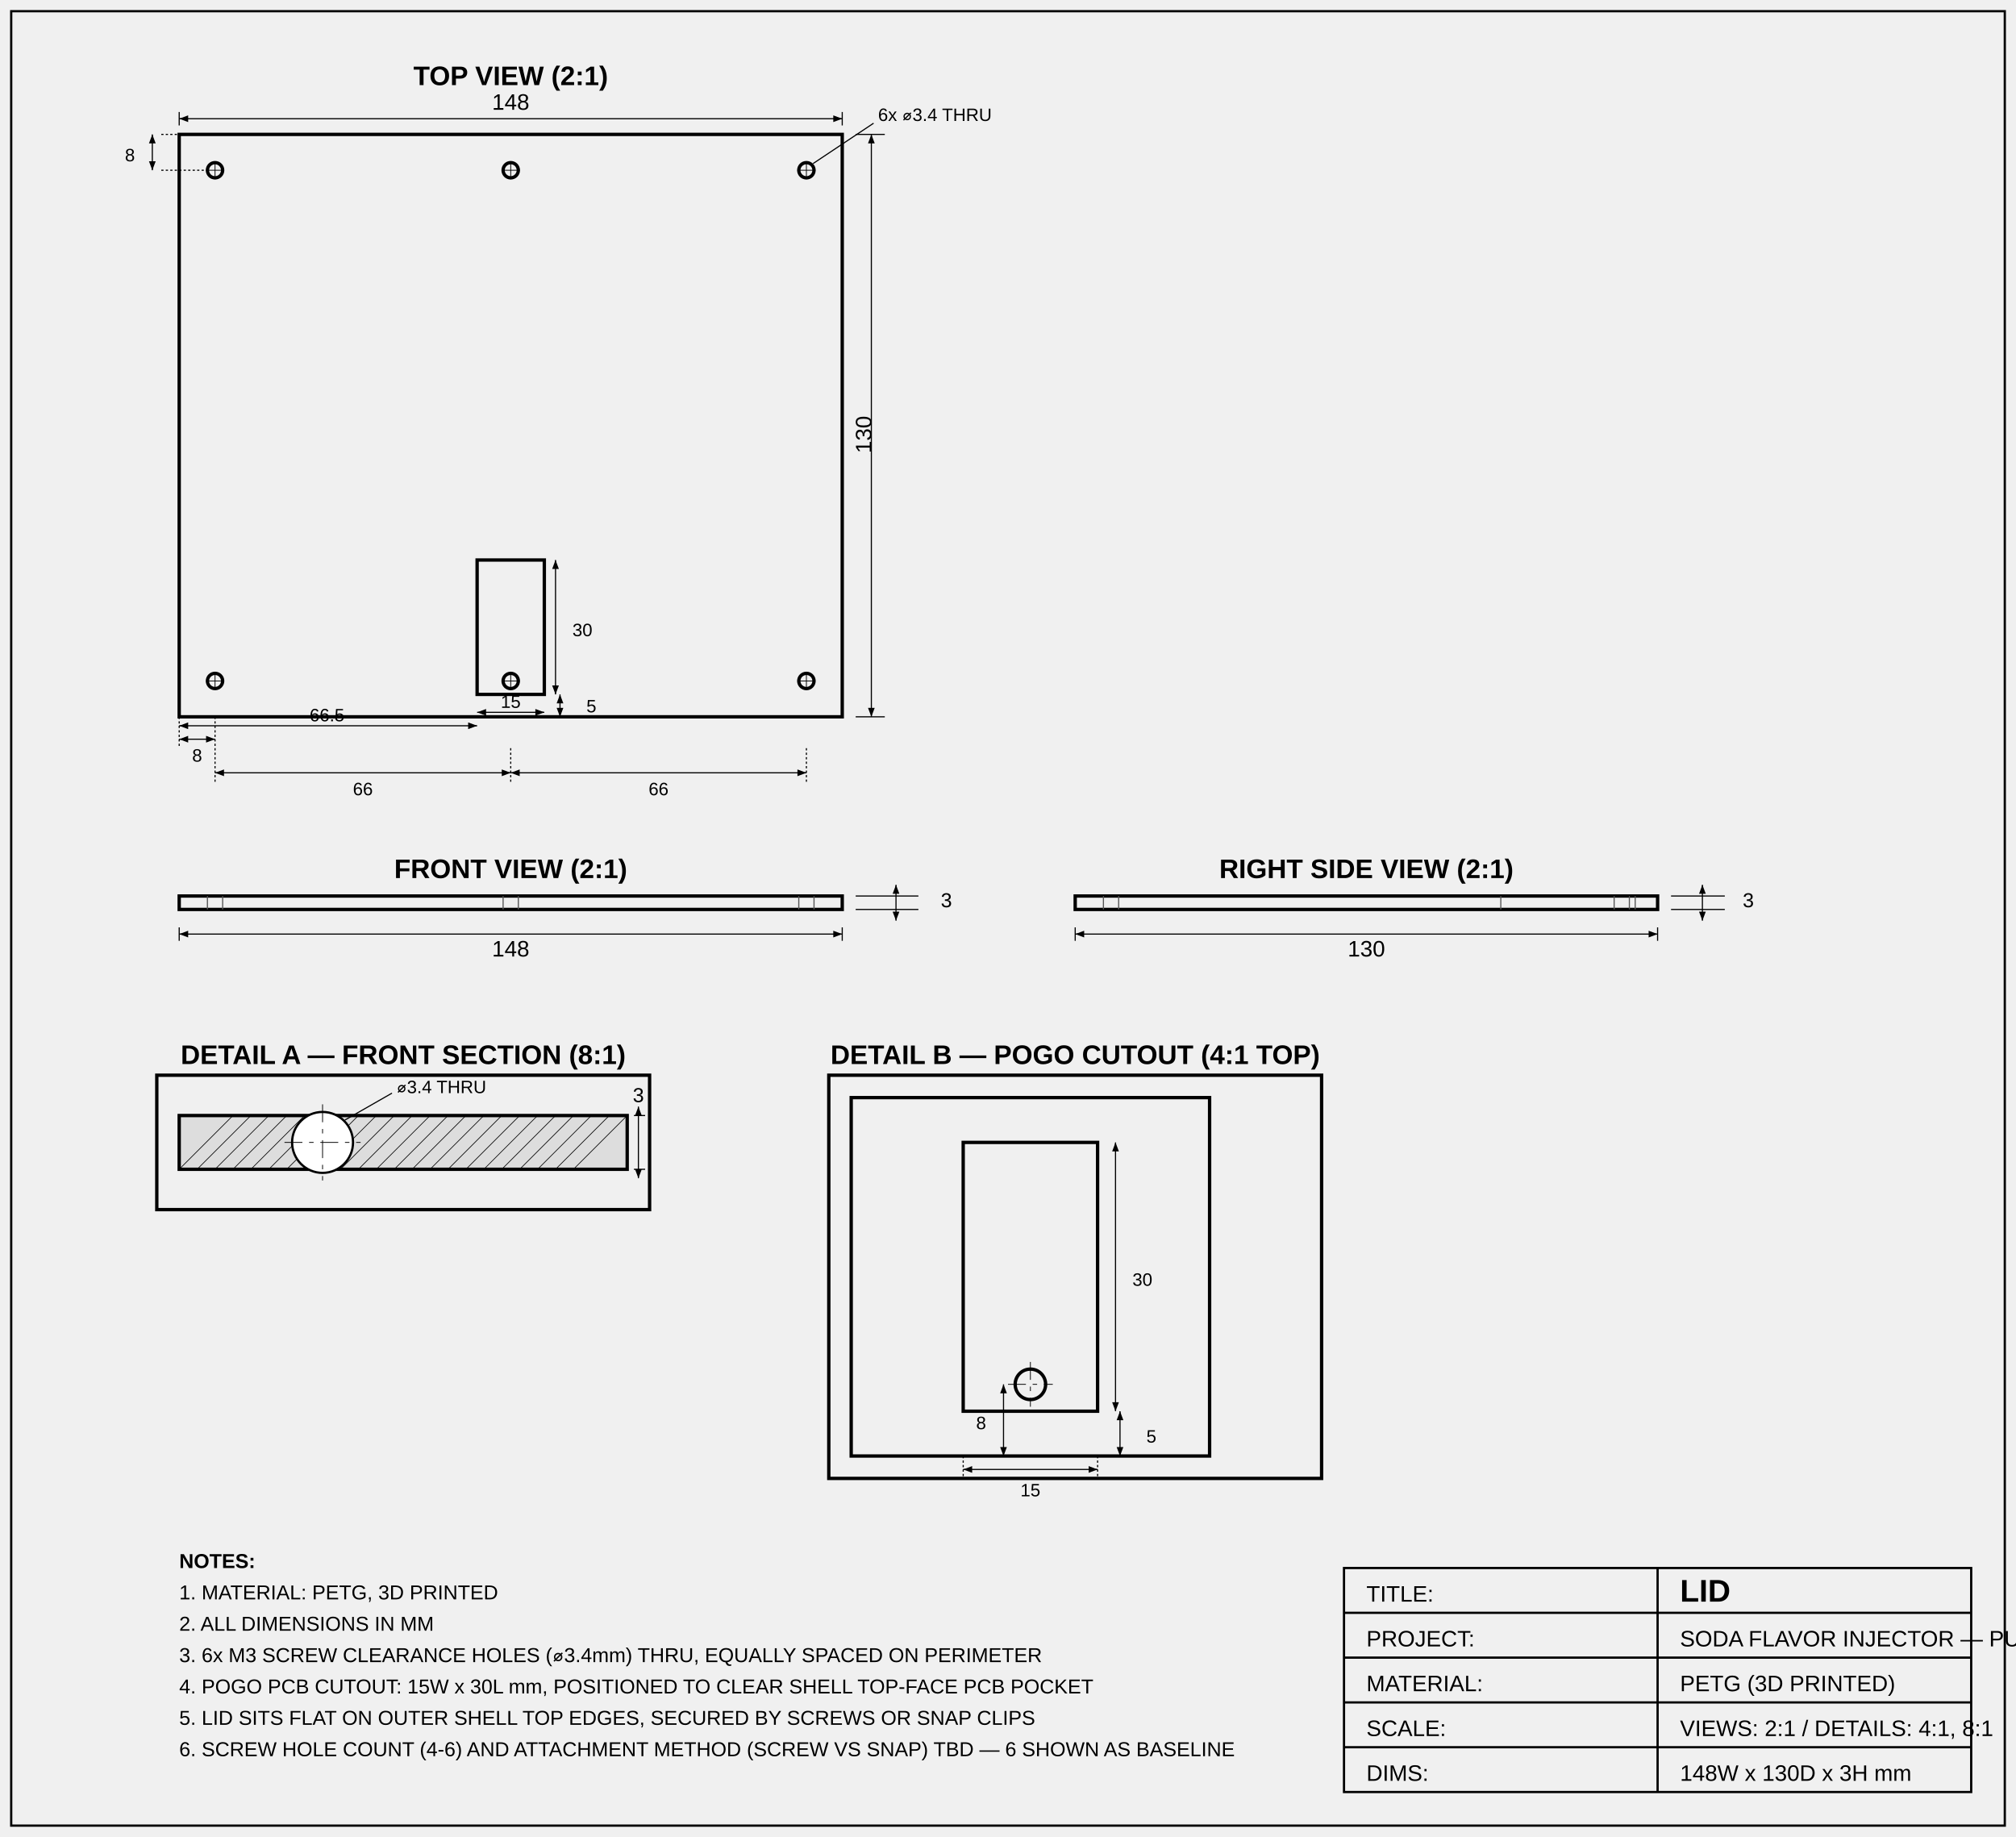
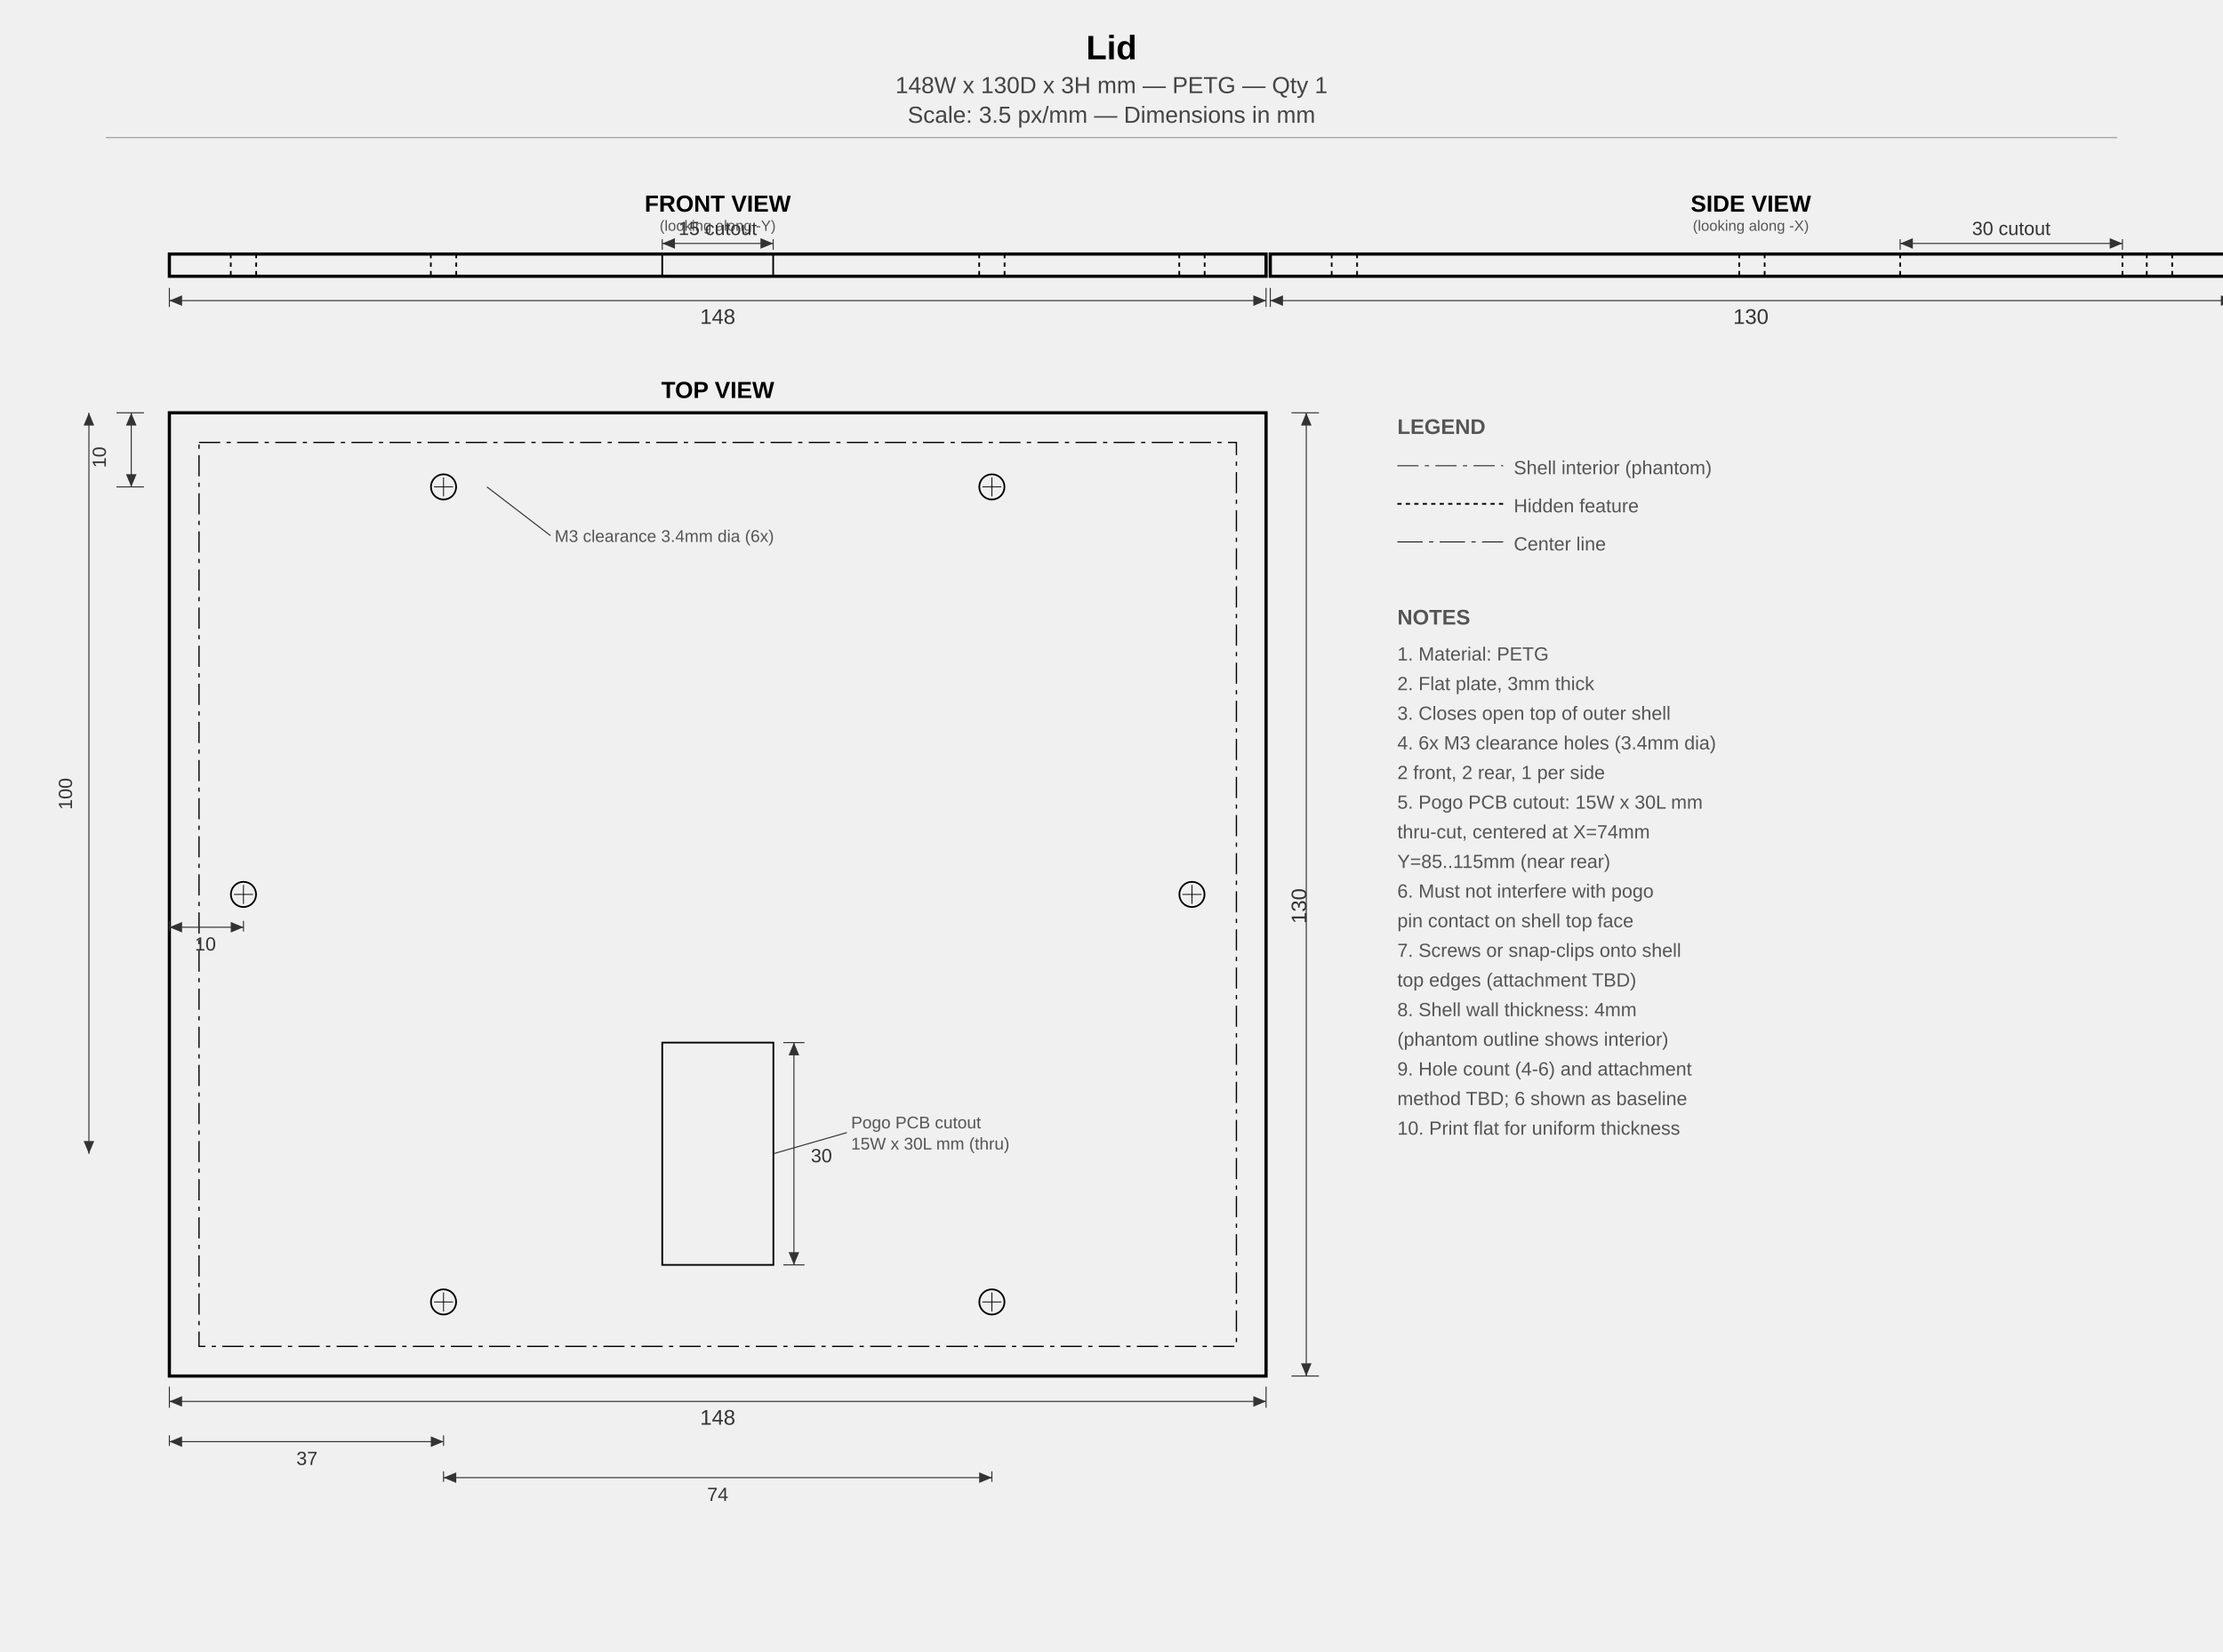
- <svg xmlns="http://www.w3.org/2000/svg" viewBox="0 0 900 820" width="900" height="820" font-family="Arial, Helvetica, sans-serif">
-   <defs>
-     <style>
-       .outline   { fill:none; stroke:#000; stroke-width:1.5; }
-       .hidden    { fill:none; stroke:#000; stroke-width:0.75; stroke-dasharray:4,3; }
-       .hidden-sm { fill:none; stroke:#000; stroke-width:0.75; stroke-dasharray:2,2; }
-       .hidden-micro { fill:none; stroke:#555; stroke-width:0.5; } /* too short for dashes */
-       .center    { fill:none; stroke:#000; stroke-width:0.35; stroke-dasharray:8,3,2,3; }
-       .dim       { fill:none; stroke:#000; stroke-width:0.5; }
-       .dimtext   { font-size:10px; text-anchor:middle; fill:#000; }
-       .label     { font-size:12px; font-weight:bold; text-anchor:middle; fill:#000; }
-       .note      { font-size:9px; fill:#000; }
-       .title     { font-size:14px; font-weight:bold; fill:#000; }
-       .titletext { font-size:10px; fill:#000; }
-       .frame     { fill:none; stroke:#000; stroke-width:1; }
-       .detail-frame { fill:none; stroke:#000; stroke-width:1.5; }
-       .section   { fill:#000; fill-opacity:0.08; stroke:none; }
-     </style>
-     <marker id="ah" markerWidth="8" markerHeight="6" refX="8" refY="3" orient="auto">
-       <path d="M0,0 L8,3 L0,6 Z" fill="#000" />
-     </marker>
-     <marker id="ah-rev" markerWidth="8" markerHeight="6" refX="0" refY="3" orient="auto">
-       <path d="M8,0 L0,3 L8,6 Z" fill="#000" />
-     </marker>
-   </defs>
-   <rect x="5" y="5" width="890" height="810" class="frame" />
-   <text x="228" y="38" class="label">TOP VIEW (2:1)</text>
-   <rect x="80" y="60" width="296" height="260" class="outline" />
-   <rect x="213" y="250" width="30" height="60" class="outline" />
-   <circle cx="96" cy="76" r="3.4" class="outline" />
-   <line x1="96" y1="72" x2="96" y2="80" class="center" />
-   <line x1="92" y1="76" x2="100" y2="76" class="center" />
-   <circle cx="360" cy="76" r="3.4" class="outline" />
-   <line x1="360" y1="72" x2="360" y2="80" class="center" />
-   <line x1="356" y1="76" x2="364" y2="76" class="center" />
-   <circle cx="228" cy="76" r="3.4" class="outline" />
-   <line x1="228" y1="72" x2="228" y2="80" class="center" />
-   <line x1="224" y1="76" x2="232" y2="76" class="center" />
-   <circle cx="96" cy="304" r="3.4" class="outline" />
-   <line x1="96" y1="300" x2="96" y2="308" class="center" />
-   <line x1="92" y1="304" x2="100" y2="304" class="center" />
-   <circle cx="360" cy="304" r="3.4" class="outline" />
-   <line x1="360" y1="300" x2="360" y2="308" class="center" />
-   <line x1="356" y1="304" x2="364" y2="304" class="center" />
-   <circle cx="228" cy="304" r="3.4" class="outline" />
-   <line x1="228" y1="300" x2="228" y2="308" class="center" />
-   <line x1="224" y1="304" x2="232" y2="304" class="center" />
-   <line x1="80" y1="50" x2="80" y2="56" class="dim" />
-   <line x1="376" y1="50" x2="376" y2="56" class="dim" />
-   <line x1="80" y1="53" x2="376" y2="53" class="dim" marker-start="url(#ah-rev)" marker-end="url(#ah)" />
-   <text x="228" y="49" class="dimtext">148</text>
-   <line x1="382" y1="60" x2="395" y2="60" class="dim" />
-   <line x1="382" y1="320" x2="395" y2="320" class="dim" />
-   <line x1="389" y1="60" x2="389" y2="320" class="dim" marker-start="url(#ah-rev)" marker-end="url(#ah)" />
-   <text x="389" y="194" class="dimtext" transform="rotate(-90,389,194)">130</text>
-   <line x1="68" y1="60" x2="68" y2="76" class="dim" marker-start="url(#ah-rev)" marker-end="url(#ah)" />
-   <text x="58" y="72" class="dimtext" style="font-size:8px">8</text>
-   <line x1="72" y1="60" x2="80" y2="60" class="dim" stroke-dasharray="1,1" />
-   <line x1="72" y1="76" x2="92" y2="76" class="dim" stroke-dasharray="1,1" />
-   <line x1="80" y1="330" x2="96" y2="330" class="dim" marker-start="url(#ah-rev)" marker-end="url(#ah)" />
-   <text x="88" y="340" class="dimtext" style="font-size:8px">8</text>
-   <line x1="80" y1="320" x2="80" y2="334" class="dim" stroke-dasharray="1,1" />
-   <line x1="96" y1="320" x2="96" y2="334" class="dim" stroke-dasharray="1,1" />
-   <line x1="96" y1="345" x2="228" y2="345" class="dim" marker-start="url(#ah-rev)" marker-end="url(#ah)" />
-   <text x="162" y="355" class="dimtext" style="font-size:8px">66</text>
-   <line x1="96" y1="334" x2="96" y2="349" class="dim" stroke-dasharray="1,1" />
-   <line x1="228" y1="334" x2="228" y2="349" class="dim" stroke-dasharray="1,1" />
-   <line x1="228" y1="345" x2="360" y2="345" class="dim" marker-start="url(#ah-rev)" marker-end="url(#ah)" />
-   <text x="294" y="355" class="dimtext" style="font-size:8px">66</text>
-   <line x1="360" y1="334" x2="360" y2="349" class="dim" stroke-dasharray="1,1" />
-   <line x1="213" y1="318" x2="243" y2="318" class="dim" marker-start="url(#ah-rev)" marker-end="url(#ah)" />
-   <text x="228" y="316" class="dimtext" style="font-size:8px">15</text>
-   <line x1="248" y1="250" x2="248" y2="310" class="dim" marker-start="url(#ah-rev)" marker-end="url(#ah)" />
-   <text x="260" y="284" class="dimtext" style="font-size:8px">30</text>
-   <line x1="250" y1="310" x2="250" y2="320" class="dim" marker-start="url(#ah-rev)" marker-end="url(#ah)" />
-   <text x="264" y="318" class="dimtext" style="font-size:8px">5</text>
-   <line x1="80" y1="324" x2="213" y2="324" class="dim" marker-start="url(#ah-rev)" marker-end="url(#ah)" />
-   <text x="146" y="322" class="dimtext" style="font-size:8px">66.5</text>
-   <line x1="363" y1="73" x2="390" y2="55" class="dim" />
-   <text x="392" y="54" class="dimtext" style="text-anchor:start; font-size:8px">6x ⌀3.4 THRU</text>
-   <text x="228" y="392" class="label">FRONT VIEW (2:1)</text>
-   <rect x="80" y="400" width="296" height="6" class="outline" />
-   <line x1="92.6" y1="400" x2="92.6" y2="406" class="hidden-micro" />
-   <line x1="99.4" y1="400" x2="99.4" y2="406" class="hidden-micro" />
-   <line x1="224.6" y1="400" x2="224.6" y2="406" class="hidden-micro" />
-   <line x1="231.4" y1="400" x2="231.4" y2="406" class="hidden-micro" />
-   <line x1="356.6" y1="400" x2="356.6" y2="406" class="hidden-micro" />
-   <line x1="363.4" y1="400" x2="363.4" y2="406" class="hidden-micro" />
-   <line x1="382" y1="400" x2="410" y2="400" class="dim" />
-   <line x1="382" y1="406" x2="410" y2="406" class="dim" />
-   <line x1="400" y1="395" x2="400" y2="411" class="dim" marker-start="url(#ah-rev)" marker-end="url(#ah)" />
-   <text x="420" y="405" class="dimtext" style="text-anchor:start; font-size:9px">3</text>
-   <line x1="80" y1="414" x2="80" y2="420" class="dim" />
-   <line x1="376" y1="414" x2="376" y2="420" class="dim" />
-   <line x1="80" y1="417" x2="376" y2="417" class="dim" marker-start="url(#ah-rev)" marker-end="url(#ah)" />
-   <text x="228" y="427" class="dimtext">148</text>
-   <text x="610" y="392" class="label">RIGHT SIDE VIEW (2:1)</text>
-   <rect x="480" y="400" width="260" height="6" class="outline" />
-   <line x1="492.6" y1="400" x2="492.6" y2="406" class="hidden-micro" />
-   <line x1="499.4" y1="400" x2="499.4" y2="406" class="hidden-micro" />
-   <line x1="720.6" y1="400" x2="720.6" y2="406" class="hidden-micro" />
-   <line x1="727.4" y1="400" x2="727.4" y2="406" class="hidden-micro" />
-   <line x1="670" y1="400" x2="670" y2="406" class="hidden-micro" />
-   <line x1="730" y1="400" x2="730" y2="406" class="hidden-micro" />
-   <line x1="480" y1="414" x2="480" y2="420" class="dim" />
-   <line x1="740" y1="414" x2="740" y2="420" class="dim" />
-   <line x1="480" y1="417" x2="740" y2="417" class="dim" marker-start="url(#ah-rev)" marker-end="url(#ah)" />
-   <text x="610" y="427" class="dimtext">130</text>
-   <line x1="746" y1="400" x2="770" y2="400" class="dim" />
-   <line x1="746" y1="406" x2="770" y2="406" class="dim" />
-   <line x1="760" y1="395" x2="760" y2="411" class="dim" marker-start="url(#ah-rev)" marker-end="url(#ah)" />
-   <text x="778" y="405" class="dimtext" style="text-anchor:start; font-size:9px">3</text>
-   <text x="180" y="475" class="label">DETAIL A — FRONT SECTION (8:1)</text>
-   <rect x="70" y="480" width="220" height="60" class="detail-frame" />
-   <rect x="80" y="498" width="200" height="24" class="outline" />
-   <rect x="80" y="498" width="200" height="24" class="section" />
-   <clipPath id="hatch-clip">
-     <rect x="80" y="498" width="200" height="24" />
-   </clipPath>
-   <g clip-path="url(#hatch-clip)" stroke="#000" stroke-width="0.3">
-     <line x1="80" y1="522" x2="104" y2="498" />
-     <line x1="88" y1="522" x2="112" y2="498" />
-     <line x1="96" y1="522" x2="120" y2="498" />
-     <line x1="104" y1="522" x2="128" y2="498" />
-     <line x1="112" y1="522" x2="136" y2="498" />
-     <line x1="120" y1="522" x2="144" y2="498" />
-     <line x1="128" y1="522" x2="152" y2="498" />
-     <line x1="136" y1="522" x2="160" y2="498" />
-     <line x1="144" y1="522" x2="168" y2="498" />
-     <line x1="152" y1="522" x2="176" y2="498" />
-     <line x1="160" y1="522" x2="184" y2="498" />
-     <line x1="168" y1="522" x2="192" y2="498" />
-     <line x1="176" y1="522" x2="200" y2="498" />
-     <line x1="184" y1="522" x2="208" y2="498" />
-     <line x1="192" y1="522" x2="216" y2="498" />
-     <line x1="200" y1="522" x2="224" y2="498" />
-     <line x1="208" y1="522" x2="232" y2="498" />
-     <line x1="216" y1="522" x2="240" y2="498" />
-     <line x1="224" y1="522" x2="248" y2="498" />
-     <line x1="232" y1="522" x2="256" y2="498" />
-     <line x1="240" y1="522" x2="264" y2="498" />
-     <line x1="248" y1="522" x2="272" y2="498" />
-     <line x1="256" y1="522" x2="280" y2="498" />
-   </g>
-   <circle cx="144" cy="510" r="13.6" fill="white" stroke="#000" stroke-width="1" />
-   <line x1="144" y1="493" x2="144" y2="527" class="center" />
-   <line x1="127" y1="510" x2="161" y2="510" class="center" />
-   <line x1="154" y1="500" x2="175" y2="488" class="dim" />
-   <text x="177" y="488" class="dimtext" style="text-anchor:start; font-size:8px">⌀3.4 THRU</text>
-   <line x1="283" y1="498" x2="288" y2="498" class="dim" />
-   <line x1="283" y1="522" x2="288" y2="522" class="dim" />
-   <line x1="285" y1="494" x2="285" y2="526" class="dim" marker-start="url(#ah-rev)" marker-end="url(#ah)" />
-   <text x="285" y="492" class="dimtext" style="font-size:9px">3</text>
-   <text x="480" y="475" class="label">DETAIL B — POGO CUTOUT (4:1 TOP)</text>
-   <rect x="370" y="480" width="220" height="180" class="detail-frame" />
-   <rect x="380" y="490" width="160" height="160" class="outline" />
-   <rect x="430" y="510" width="60" height="120" class="outline" />
-   <line x1="430" y1="656" x2="490" y2="656" class="dim" marker-start="url(#ah-rev)" marker-end="url(#ah)" />
-   <text x="460" y="668" class="dimtext" style="font-size:8px">15</text>
-   <line x1="430" y1="650" x2="430" y2="660" class="dim" stroke-dasharray="1,1" />
-   <line x1="490" y1="650" x2="490" y2="660" class="dim" stroke-dasharray="1,1" />
-   <line x1="498" y1="510" x2="498" y2="630" class="dim" marker-start="url(#ah-rev)" marker-end="url(#ah)" />
-   <text x="510" y="574" class="dimtext" style="font-size:8px">30</text>
-   <line x1="500" y1="630" x2="500" y2="650" class="dim" marker-start="url(#ah-rev)" marker-end="url(#ah)" />
-   <text x="514" y="644" class="dimtext" style="font-size:8px">5</text>
-   <circle cx="460" cy="618" r="6.8" class="outline" />
-   <line x1="460" y1="608" x2="460" y2="628" class="center" />
-   <line x1="450" y1="618" x2="470" y2="618" class="center" />
-   <line x1="448" y1="618" x2="448" y2="650" class="dim" marker-start="url(#ah-rev)" marker-end="url(#ah)" />
-   <text x="438" y="638" class="dimtext" style="font-size:8px">8</text>
-   <text x="80" y="700" class="note" font-weight="bold">NOTES:</text>
-   <text x="80" y="714" class="note">1. MATERIAL: PETG, 3D PRINTED</text>
-   <text x="80" y="728" class="note">2. ALL DIMENSIONS IN MM</text>
-   <text x="80" y="742" class="note">3. 6x M3 SCREW CLEARANCE HOLES (⌀3.4mm) THRU, EQUALLY SPACED ON PERIMETER</text>
-   <text x="80" y="756" class="note">4. POGO PCB CUTOUT: 15W x 30L mm, POSITIONED TO CLEAR SHELL TOP-FACE PCB POCKET</text>
-   <text x="80" y="770" class="note">5. LID SITS FLAT ON OUTER SHELL TOP EDGES, SECURED BY SCREWS OR SNAP CLIPS</text>
-   <text x="80" y="784" class="note">6. SCREW HOLE COUNT (4-6) AND ATTACHMENT METHOD (SCREW VS SNAP) TBD — 6 SHOWN AS BASELINE</text>
-   <rect x="600" y="700" width="280" height="100" class="frame" />
-   <line x1="600" y1="720" x2="880" y2="720" class="frame" />
-   <line x1="600" y1="740" x2="880" y2="740" class="frame" />
-   <line x1="600" y1="760" x2="880" y2="760" class="frame" />
-   <line x1="600" y1="780" x2="880" y2="780" class="frame" />
-   <line x1="740" y1="700" x2="740" y2="800" class="frame" />
-   <text x="610" y="715" class="titletext">TITLE:</text>
-   <text x="750" y="715" class="title">LID</text>
-   <text x="610" y="735" class="titletext">PROJECT:</text>
-   <text x="750" y="735" class="titletext">SODA FLAVOR INJECTOR — PUMP CARTRIDGE</text>
-   <text x="610" y="755" class="titletext">MATERIAL:</text>
-   <text x="750" y="755" class="titletext">PETG (3D PRINTED)</text>
-   <text x="610" y="775" class="titletext">SCALE:</text>
-   <text x="750" y="775" class="titletext">VIEWS: 2:1 / DETAILS: 4:1, 8:1</text>
-   <text x="610" y="795" class="titletext">DIMS:</text>
-   <text x="750" y="795" class="titletext">148W x 130D x 3H mm</text>
+ <svg xmlns="http://www.w3.org/2000/svg" viewBox="0 0 1050 780" width="1050" height="780" font-family="Arial, Helvetica, sans-serif">
+   <style>
+     .outline { fill: none; stroke: #000; stroke-width: 1.5; }
+     .thin { fill: none; stroke: #000; stroke-width: 0.8; }
+     .hidden { fill: none; stroke: #000; stroke-width: 0.8; stroke-dasharray: 2,2; }
+     .phantom { fill: none; stroke: #000; stroke-width: 0.6; stroke-dasharray: 10,3,2,3; }
+     .center { fill: none; stroke: #000; stroke-width: 0.4; stroke-dasharray: 12,3,2,3; }
+     .dim { fill: none; stroke: #333; stroke-width: 0.5; }
+     .dim-text { font-size: 10px; fill: #333; text-anchor: middle; }
+     .dim-text-s { font-size: 9px; fill: #333; text-anchor: middle; }
+     .label { font-size: 11px; fill: #000; font-weight: bold; text-anchor: middle; }
+     .note { font-size: 9px; fill: #555; }
+     .title-text { font-size: 16px; fill: #000; font-weight: bold; text-anchor: middle; }
+     .subtitle { font-size: 11px; fill: #444; text-anchor: middle; }
+     .arrow { fill: #333; stroke: none; }
+     .cutout-fill { fill: #f0f0f0; stroke: #000; stroke-width: 0.8; }
+   </style>
+   <text x="525" y="28" class="title-text">Lid</text>
+   <text x="525" y="44" class="subtitle">148W x 130D x 3H mm — PETG — Qty 1</text>
+   <text x="525" y="58" class="subtitle">Scale: 3.5 px/mm — Dimensions in mm</text>
+   <line x1="50" y1="65" x2="1000" y2="65" stroke="#999" stroke-width="0.5" />
+   <text x="339" y="100" class="label">FRONT VIEW</text>
+   <text x="339" y="109" class="note" text-anchor="middle" style="font-size:7px">(looking along -Y)</text>
+   <rect x="80" y="120" width="518" height="10.5" class="outline" />
+   <line x1="203.5" y1="120" x2="203.5" y2="130.5" class="hidden" />
+   <line x1="215.5" y1="120" x2="215.5" y2="130.5" class="hidden" />
+   <line x1="462.5" y1="120" x2="462.5" y2="130.5" class="hidden" />
+   <line x1="474.5" y1="120" x2="474.5" y2="130.5" class="hidden" />
+   <line x1="109" y1="120" x2="109" y2="130.5" class="hidden" />
+   <line x1="121" y1="120" x2="121" y2="130.5" class="hidden" />
+   <line x1="557" y1="120" x2="557" y2="130.5" class="hidden" />
+   <line x1="569" y1="120" x2="569" y2="130.5" class="hidden" />
+   <line x1="312.8" y1="120" x2="312.8" y2="130.5" class="thin" />
+   <line x1="365.2" y1="120" x2="365.2" y2="130.5" class="thin" />
+   <line x1="80" y1="145" x2="80" y2="136" class="dim" />
+   <line x1="598" y1="145" x2="598" y2="136" class="dim" />
+   <line x1="80" y1="142" x2="598" y2="142" class="dim" />
+   <polygon points="80,142 86,139.5 86,144.5" class="arrow" />
+   <polygon points="598,142 592,139.5 592,144.5" class="arrow" />
+   <text x="339" y="153" class="dim-text">148</text>
+   <line x1="312.8" y1="113" x2="312.8" y2="118" class="dim" />
+   <line x1="365.2" y1="113" x2="365.2" y2="118" class="dim" />
+   <line x1="312.8" y1="115" x2="365.2" y2="115" class="dim" />
+   <polygon points="312.8,115 318.8,112.5 318.8,117.5" class="arrow" />
+   <polygon points="365.2,115 359.2,112.5 359.2,117.5" class="arrow" />
+   <text x="339" y="111" class="dim-text-s">15 cutout</text>
+   <text x="827" y="100" class="label">SIDE VIEW</text>
+   <text x="827" y="109" class="note" text-anchor="middle" style="font-size:7px">(looking along -X)</text>
+   <rect x="600" y="120" width="455" height="10.5" class="outline" />
+   <line x1="629" y1="120" x2="629" y2="130.5" class="hidden" />
+   <line x1="641" y1="120" x2="641" y2="130.5" class="hidden" />
+   <line x1="1014" y1="120" x2="1014" y2="130.5" class="hidden" />
+   <line x1="1026" y1="120" x2="1026" y2="130.5" class="hidden" />
+   <line x1="821.5" y1="120" x2="821.5" y2="130.5" class="hidden" />
+   <line x1="833.5" y1="120" x2="833.5" y2="130.5" class="hidden" />
+   <line x1="897.5" y1="120" x2="897.5" y2="130.5" class="hidden" />
+   <line x1="1002.5" y1="120" x2="1002.5" y2="130.5" class="hidden" />
+   <line x1="600" y1="145" x2="600" y2="136" class="dim" />
+   <line x1="1055" y1="145" x2="1055" y2="136" class="dim" />
+   <line x1="600" y1="142" x2="1055" y2="142" class="dim" />
+   <polygon points="600,142 606,139.5 606,144.5" class="arrow" />
+   <polygon points="1055,142 1049,139.5 1049,144.5" class="arrow" />
+   <text x="827" y="153" class="dim-text">130</text>
+   <line x1="897.5" y1="113" x2="897.5" y2="118" class="dim" />
+   <line x1="1002.5" y1="113" x2="1002.5" y2="118" class="dim" />
+   <line x1="897.5" y1="115" x2="1002.5" y2="115" class="dim" />
+   <polygon points="897.5,115 903.5,112.5 903.5,117.5" class="arrow" />
+   <polygon points="1002.5,115 996.5,112.5 996.5,117.5" class="arrow" />
+   <text x="950" y="111" class="dim-text-s">30 cutout</text>
+   <line x1="1067" y1="120" x2="1085" y2="120" class="dim" />
+   <line x1="1067" y1="130.5" x2="1085" y2="130.5" class="dim" />
+   <line x1="1079" y1="114" x2="1079" y2="137" class="dim" />
+   <polygon points="1079,114 1076.5,120 1081.5,120" class="arrow" />
+   <polygon points="1079,137 1076.5,130.5 1081.5,130.5" class="arrow" />
+   <text x="1093" y="128" class="dim-text">3</text>
+   <text x="339" y="188" class="label">TOP VIEW</text>
+   <rect x="80" y="195" width="518" height="455" class="outline" />
+   <rect x="312.8" y="492.5" width="52.5" height="105" class="cutout-fill" />
+   <circle cx="209.5" cy="230" r="5.95" class="thin" />
+   <line x1="205" y1="230" x2="214" y2="230" class="center" />
+   <line x1="209.5" y1="225.5" x2="209.5" y2="234.5" class="center" />
+   <circle cx="468.5" cy="230" r="5.95" class="thin" />
+   <line x1="464" y1="230" x2="473" y2="230" class="center" />
+   <line x1="468.5" y1="225.5" x2="468.5" y2="234.5" class="center" />
+   <circle cx="209.5" cy="615" r="5.95" class="thin" />
+   <line x1="205" y1="615" x2="214" y2="615" class="center" />
+   <line x1="209.5" y1="610.5" x2="209.5" y2="619.5" class="center" />
+   <circle cx="468.5" cy="615" r="5.95" class="thin" />
+   <line x1="464" y1="615" x2="473" y2="615" class="center" />
+   <line x1="468.5" y1="610.5" x2="468.5" y2="619.5" class="center" />
+   <circle cx="115" cy="422.5" r="5.95" class="thin" />
+   <line x1="110.5" y1="422.5" x2="119.5" y2="422.5" class="center" />
+   <line x1="115" y1="418" x2="115" y2="427" class="center" />
+   <circle cx="563" cy="422.5" r="5.95" class="thin" />
+   <line x1="558.5" y1="422.5" x2="567.5" y2="422.5" class="center" />
+   <line x1="563" y1="418" x2="563" y2="427" class="center" />
+   <rect x="94" y="209" width="490" height="427" class="phantom" />
+   <line x1="80" y1="665" x2="80" y2="655" class="dim" />
+   <line x1="598" y1="665" x2="598" y2="655" class="dim" />
+   <line x1="80" y1="662" x2="598" y2="662" class="dim" />
+   <polygon points="80,662 86,659.5 86,664.5" class="arrow" />
+   <polygon points="598,662 592,659.5 592,664.5" class="arrow" />
+   <text x="339" y="673" class="dim-text">148</text>
+   <line x1="610" y1="195" x2="623" y2="195" class="dim" />
+   <line x1="610" y1="650" x2="623" y2="650" class="dim" />
+   <line x1="617" y1="195" x2="617" y2="650" class="dim" />
+   <polygon points="617,195 614.5,201 619.5,201" class="arrow" />
+   <polygon points="617,650 614.5,644 619.5,644" class="arrow" />
+   <text x="617" y="428" class="dim-text" transform="rotate(-90, 617, 428)">130</text>
+   <line x1="55" y1="195" x2="68" y2="195" class="dim" />
+   <line x1="55" y1="230" x2="68" y2="230" class="dim" />
+   <line x1="62" y1="195" x2="62" y2="230" class="dim" />
+   <polygon points="62,195 59.5,201 64.5,201" class="arrow" />
+   <polygon points="62,230 59.5,224 64.5,224" class="arrow" />
+   <text x="50" y="216" class="dim-text-s" transform="rotate(-90, 50, 216)">10</text>
+   <line x1="80" y1="683" x2="80" y2="678" class="dim" />
+   <line x1="209.5" y1="683" x2="209.5" y2="678" class="dim" />
+   <line x1="80" y1="681" x2="209.5" y2="681" class="dim" />
+   <polygon points="80,681 86,678.5 86,683.5" class="arrow" />
+   <polygon points="209.5,681 203.5,678.5 203.5,683.5" class="arrow" />
+   <text x="145" y="692" class="dim-text-s">37</text>
+   <line x1="209.5" y1="700" x2="209.5" y2="695" class="dim" />
+   <line x1="468.5" y1="700" x2="468.5" y2="695" class="dim" />
+   <line x1="209.5" y1="698" x2="468.5" y2="698" class="dim" />
+   <polygon points="209.5,698 215.5,695.5 215.5,700.5" class="arrow" />
+   <polygon points="468.5,698 462.5,695.5 462.5,700.5" class="arrow" />
+   <text x="339" y="709" class="dim-text-s">74</text>
+   <line x1="80" y1="440" x2="80" y2="435" class="dim" />
+   <line x1="115" y1="440" x2="115" y2="435" class="dim" />
+   <line x1="80" y1="438" x2="115" y2="438" class="dim" />
+   <polygon points="80,438 86,435.5 86,440.5" class="arrow" />
+   <polygon points="115,438 109,435.5 109,440.5" class="arrow" />
+   <text x="97" y="449" class="dim-text-s">10</text>
+   <line x1="42" y1="195" x2="42" y2="545" class="dim" />
+   <polygon points="42,195 39.5,201 44.5,201" class="arrow" />
+   <polygon points="42,545 39.5,539 44.5,539" class="arrow" />
+   <text x="34" y="375" class="dim-text-s" transform="rotate(-90, 34, 375)">100</text>
+   <line x1="370" y1="492.5" x2="380" y2="492.5" class="dim" />
+   <line x1="370" y1="597.5" x2="380" y2="597.5" class="dim" />
+   <line x1="375" y1="492.5" x2="375" y2="597.5" class="dim" />
+   <polygon points="375,492.5 372.5,498.5 377.5,498.5" class="arrow" />
+   <polygon points="375,597.5 372.5,591.5 377.5,591.5" class="arrow" />
+   <text x="388" y="549" class="dim-text-s">30</text>
+   <line x1="230" y1="230" x2="260" y2="253" class="dim" />
+   <text x="262" y="256" class="note" style="font-size:8px">M3 clearance 3.4mm dia (6x)</text>
+   <line x1="365.2" y1="545" x2="400" y2="535" class="dim" />
+   <text x="402" y="533" class="note" style="font-size:8px">Pogo PCB cutout</text>
+   <text x="402" y="543" class="note" style="font-size:8px">15W x 30L mm (thru)</text>
+   <text x="660" y="205" class="note" style="font-size:10px; font-weight:bold">LEGEND</text>
+   <line x1="660" y1="220" x2="710" y2="220" class="dim" stroke-dasharray="10,3,2,3" />
+   <text x="715" y="224" class="note">Shell interior (phantom)</text>
+   <line x1="660" y1="238" x2="710" y2="238" class="hidden" />
+   <text x="715" y="242" class="note">Hidden feature</text>
+   <line x1="660" y1="256" x2="710" y2="256" class="center" />
+   <text x="715" y="260" class="note">Center line</text>
+   <text x="660" y="295" class="note" style="font-size:10px; font-weight:bold">NOTES</text>
+   <text x="660" y="312" class="note">1. Material: PETG</text>
+   <text x="660" y="326" class="note">2. Flat plate, 3mm thick</text>
+   <text x="660" y="340" class="note">3. Closes open top of outer shell</text>
+   <text x="660" y="354" class="note">4. 6x M3 clearance holes (3.4mm dia)</text>
+   <text x="660" y="368" class="note">   2 front, 2 rear, 1 per side</text>
+   <text x="660" y="382" class="note">5. Pogo PCB cutout: 15W x 30L mm</text>
+   <text x="660" y="396" class="note">   thru-cut, centered at X=74mm</text>
+   <text x="660" y="410" class="note">   Y=85..115mm (near rear)</text>
+   <text x="660" y="424" class="note">6. Must not interfere with pogo</text>
+   <text x="660" y="438" class="note">   pin contact on shell top face</text>
+   <text x="660" y="452" class="note">7. Screws or snap-clips onto shell</text>
+   <text x="660" y="466" class="note">   top edges (attachment TBD)</text>
+   <text x="660" y="480" class="note">8. Shell wall thickness: 4mm</text>
+   <text x="660" y="494" class="note">   (phantom outline shows interior)</text>
+   <text x="660" y="508" class="note">9. Hole count (4-6) and attachment</text>
+   <text x="660" y="522" class="note">   method TBD; 6 shown as baseline</text>
+   <text x="660" y="536" class="note">10. Print flat for uniform thickness</text>
</svg>
